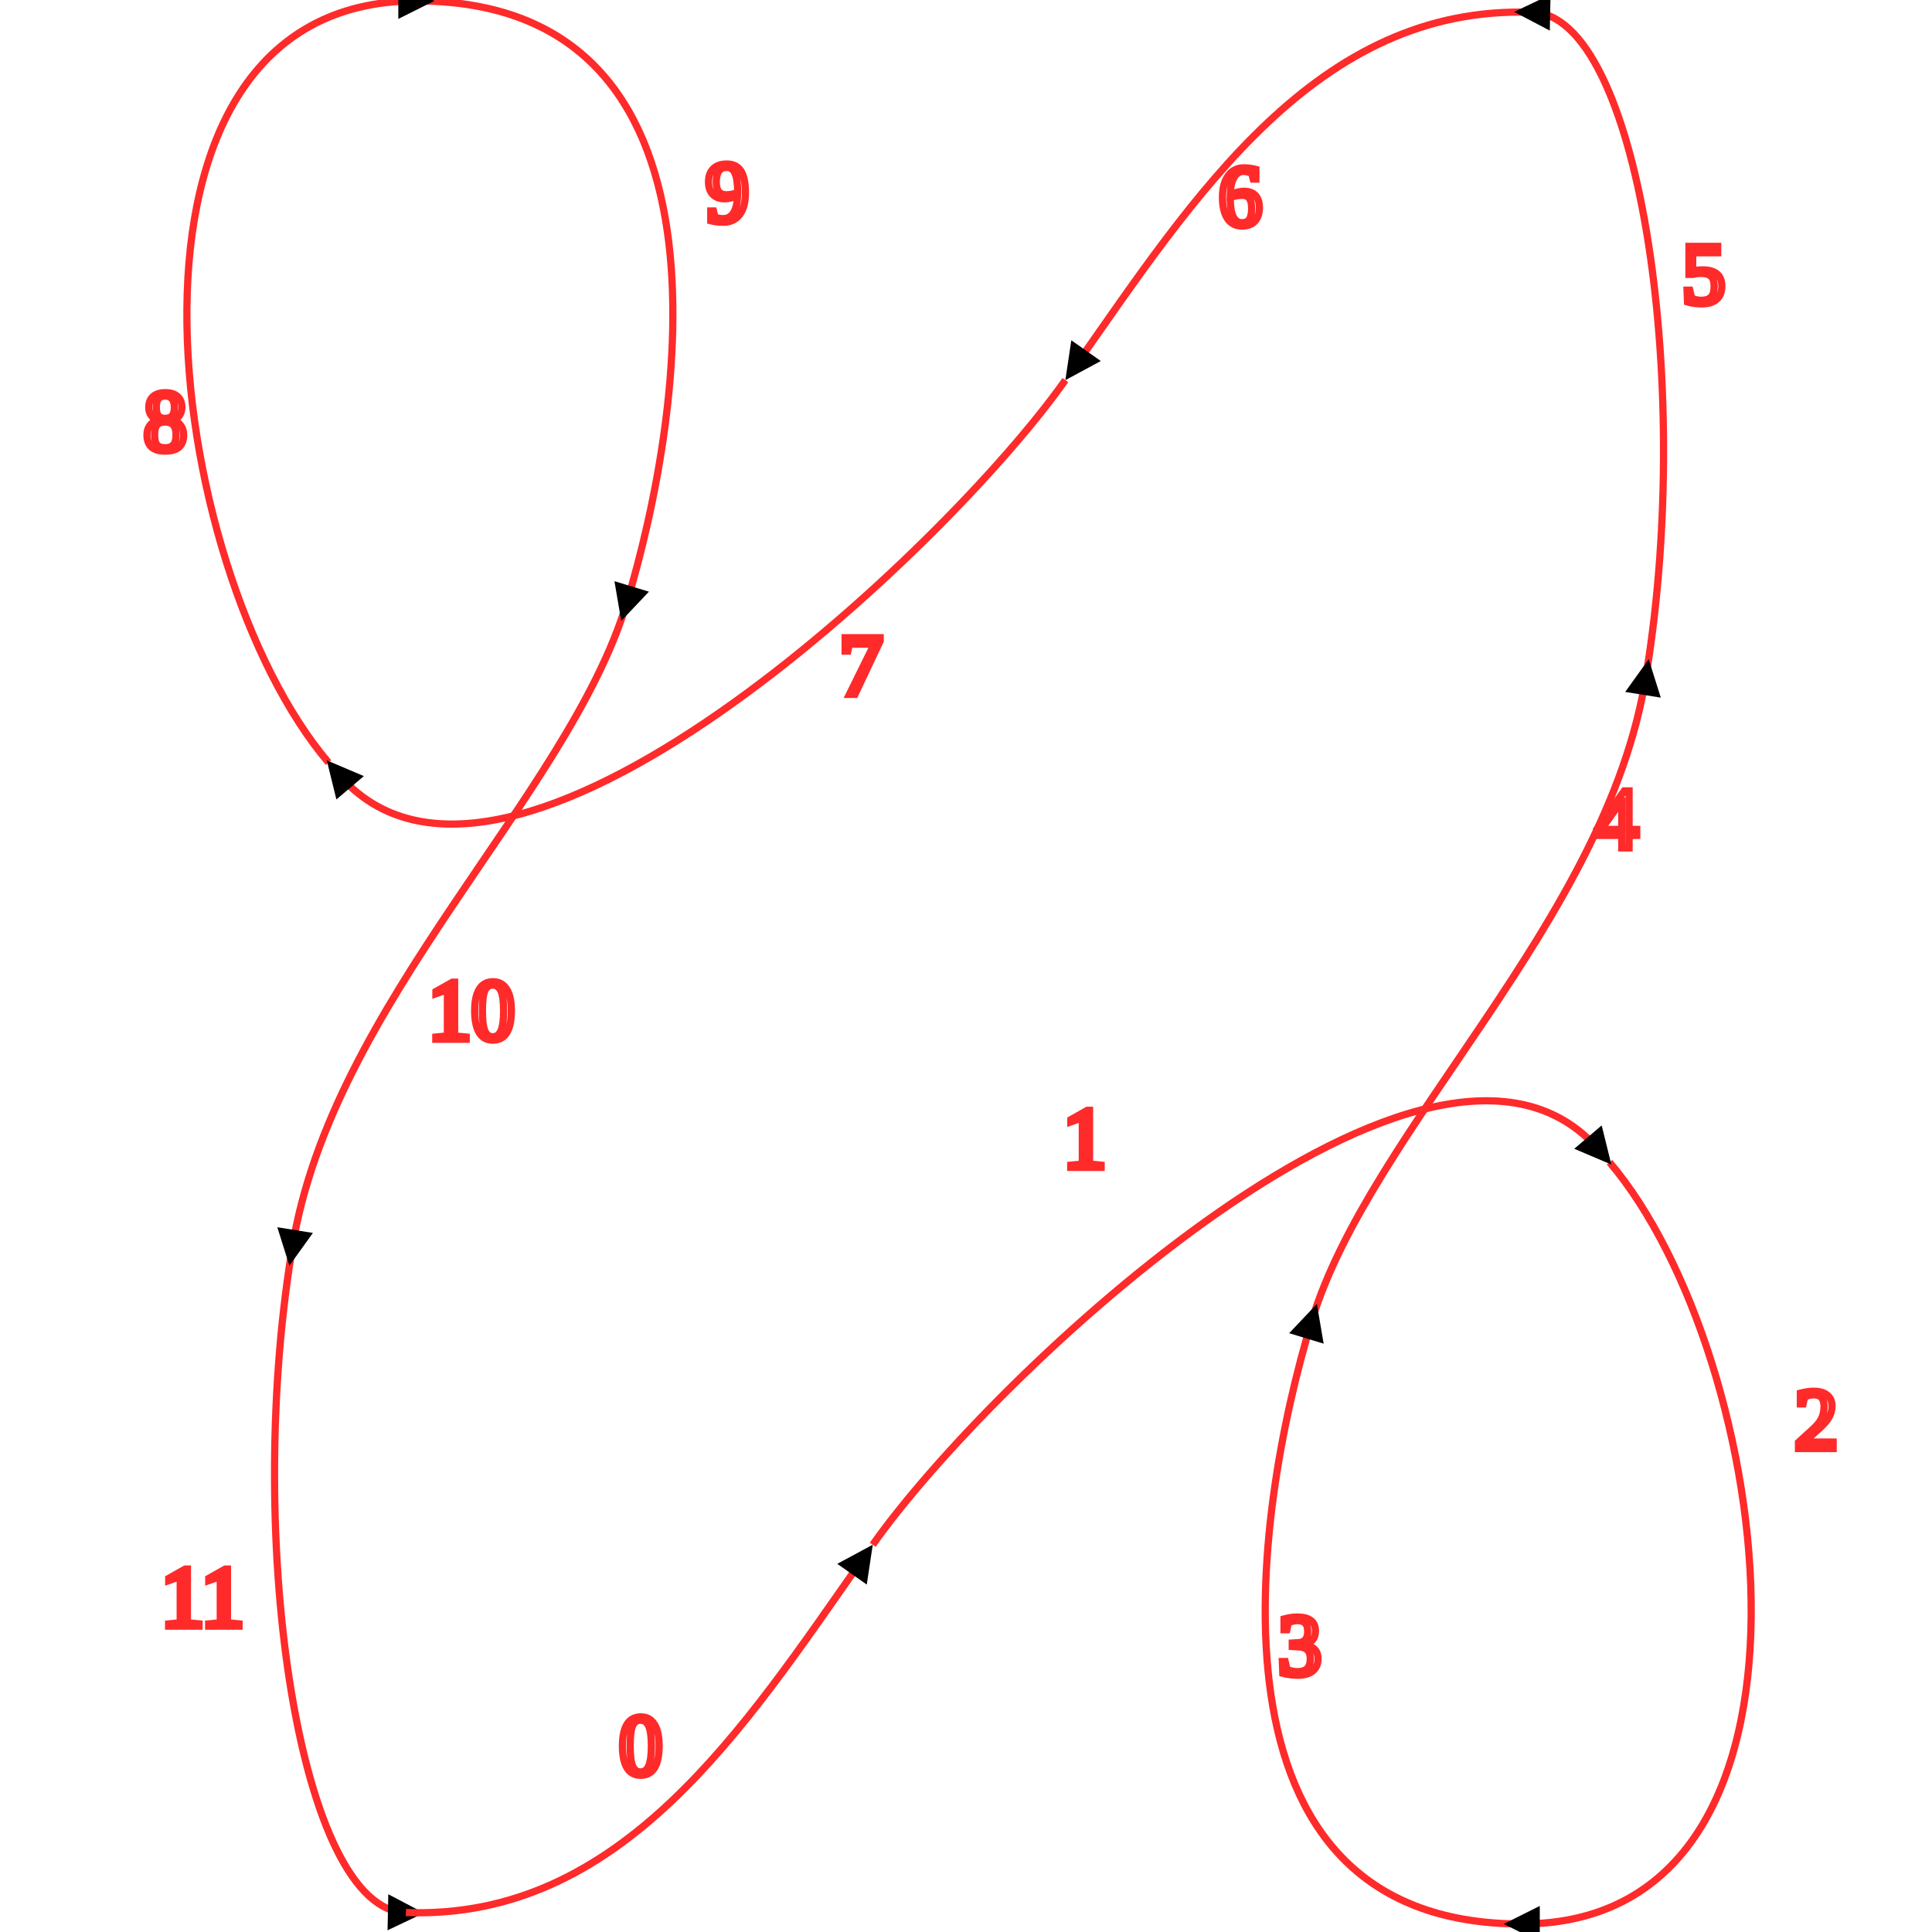
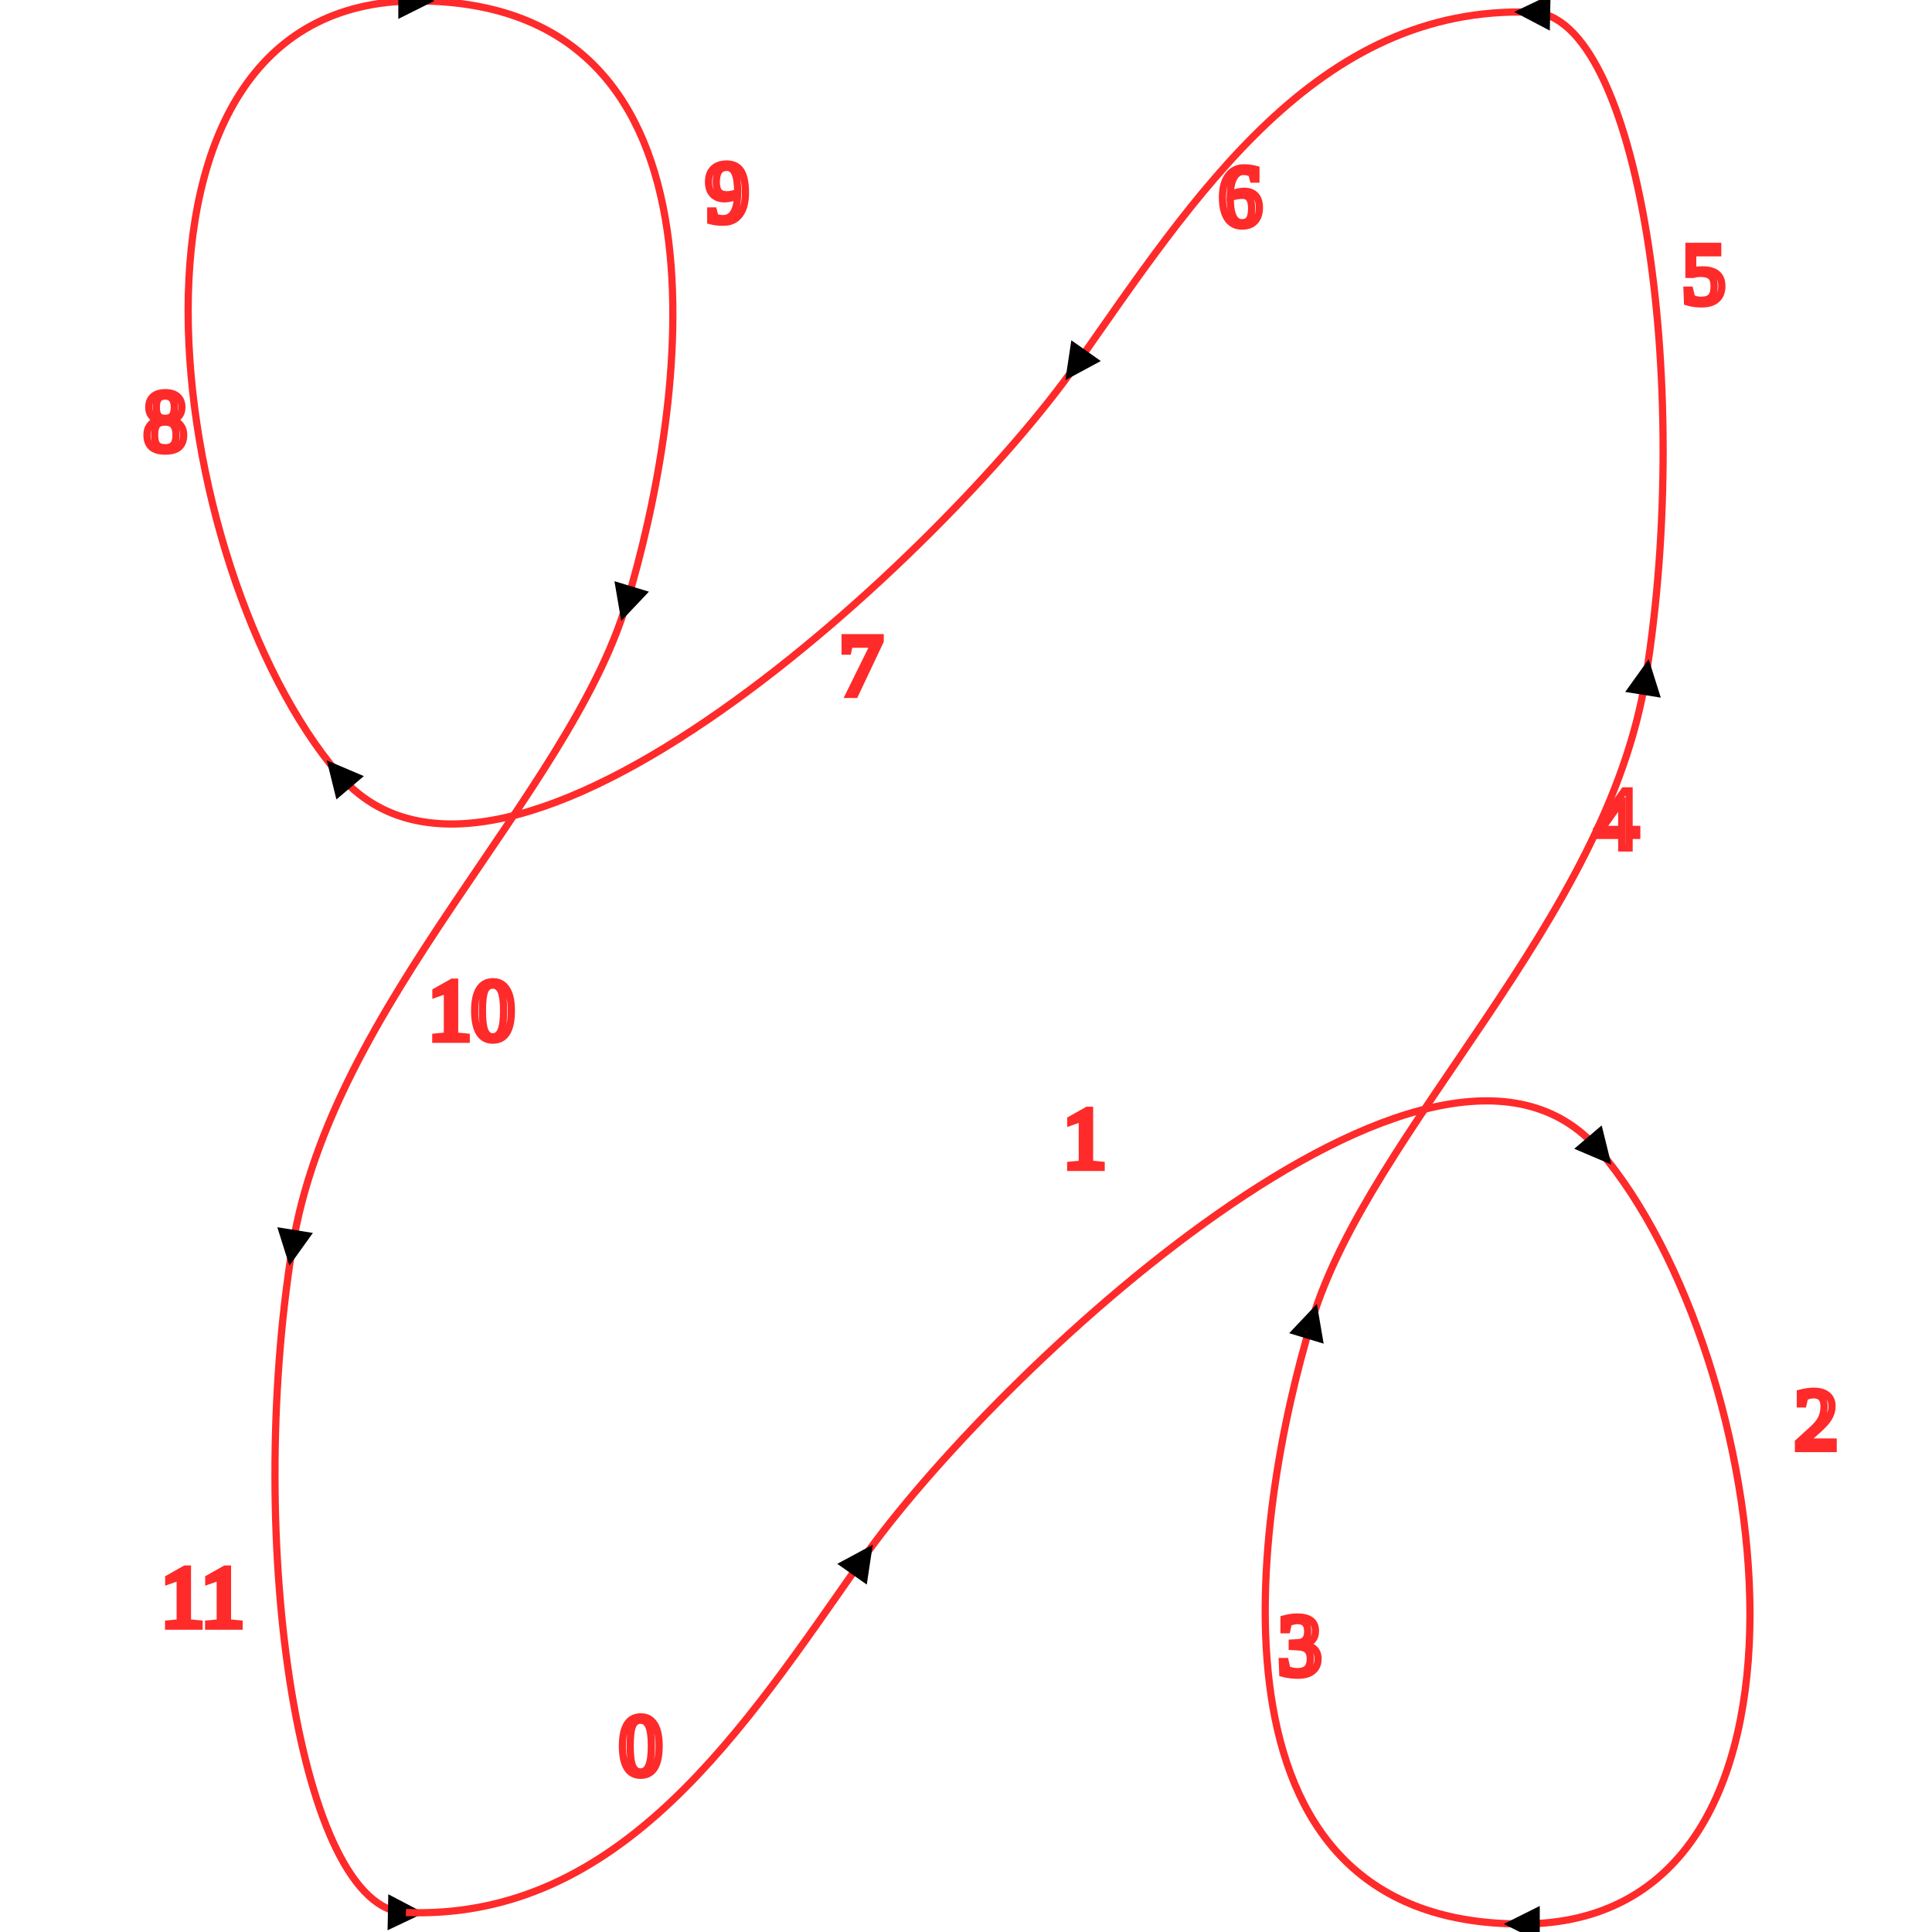
<svg xmlns="http://www.w3.org/2000/svg" version="1.1" width="268" height="268" viewBox="0 0 268 268" id="svg281">
  <g id="SvgjsG1262" transform="translate(484.5698,-0.2446333)" />
  <defs id="defs281">
    <marker markerWidth="5" markerHeight="5" refX="2.5" refY="2.5" viewBox="0 0 5 5" orient="auto" id="SvgjsMarker1000">
      <path d="M 0,0 5,2.5 0,5" fill="#d3d3d3" id="path107" />
    </marker>
    <marker markerWidth="5" markerHeight="5" refX="2.5" refY="2.5" viewBox="0 0 5 5" orient="auto" id="SvgjsMarker1024">
      <path d="M 0,0 5,2.5 0,5" fill="#000000" id="path108" />
    </marker>
    <marker markerWidth="5" markerHeight="5" refX="2.5" refY="2.5" viewBox="0 0 5 5" orient="auto" id="SvgjsMarker1025" preserveAspectRatio="xMidYMid">
      <path d="M 0,0 5,2.5 0,5" fill="#000000" id="path109" />
    </marker>
    <marker markerWidth="5" markerHeight="5" refX="2.5" refY="2.5" viewBox="0 0 5 5" orient="auto" id="SvgjsMarker1026">
      <path d="M 0,0 5,2.5 0,5" fill="#000000" id="path110" />
    </marker>
    <marker markerWidth="5" markerHeight="5" refX="2.5" refY="2.5" viewBox="0 0 5 5" orient="auto" id="SvgjsMarker1027">
      <path d="M 0,0 5,2.5 0,5" fill="#000000" id="path111" />
    </marker>
    <marker markerWidth="5" markerHeight="5" refX="2.5" refY="2.5" viewBox="0 0 5 5" orient="auto" id="SvgjsMarker1044">
      <path d="M 0,0 5,2.5 0,5" fill="#d3d3d3" id="path112" />
    </marker>
    <marker markerWidth="5" markerHeight="5" refX="2.5" refY="2.5" viewBox="0 0 5 5" orient="auto" id="SvgjsMarker1045">
      <path d="M 0,0 5,2.5 0,5" fill="#d3d3d3" id="path113" />
    </marker>
    <marker markerWidth="5" markerHeight="5" refX="2.5" refY="2.5" viewBox="0 0 5 5" orient="auto" id="SvgjsMarker1046">
      <path d="M 0,0 5,2.5 0,5" fill="#d3d3d3" id="path114" />
    </marker>
    <marker markerWidth="5" markerHeight="5" refX="2.5" refY="2.5" viewBox="0 0 5 5" orient="auto" id="SvgjsMarker1059">
      <path d="M 0,0 5,2.5 0,5" fill="#000000" id="path115" />
    </marker>
    <marker markerWidth="5" markerHeight="5" refX="2.5" refY="2.5" viewBox="0 0 5 5" orient="auto" id="SvgjsMarker1060">
      <path d="M 0,0 5,2.5 0,5" fill="#000000" id="path116" />
    </marker>
    <marker markerWidth="5" markerHeight="5" refX="2.5" refY="2.5" viewBox="0 0 5 5" orient="auto" id="SvgjsMarker1061">
      <path d="M 0,0 5,2.5 0,5" fill="#000000" id="path117" />
    </marker>
    <marker markerWidth="5" markerHeight="5" refX="2.5" refY="2.5" viewBox="0 0 5 5" orient="auto" id="SvgjsMarker1062">
      <path d="M 0,0 5,2.5 0,5" fill="#000000" id="path118" />
    </marker>
    <marker markerWidth="5" markerHeight="5" refX="2.5" refY="2.5" viewBox="0 0 5 5" orient="auto" id="SvgjsMarker1086">
      <path d="M 0,0 5,2.5 0,5" fill="#000000" id="path119" />
    </marker>
    <marker markerWidth="5" markerHeight="5" refX="2.5" refY="2.5" viewBox="0 0 5 5" orient="auto" id="SvgjsMarker1087">
      <path d="M 0,0 5,2.5 0,5" fill="#000000" id="path120" />
    </marker>
    <marker markerWidth="5" markerHeight="5" refX="2.5" refY="2.5" viewBox="0 0 5 5" orient="auto" id="SvgjsMarker1088">
      <path d="M 0,0 5,2.5 0,5" fill="#000000" id="path121" />
    </marker>
    <marker markerWidth="5" markerHeight="5" refX="2.5" refY="2.5" viewBox="0 0 5 5" orient="auto" id="SvgjsMarker1089">
      <path d="M 0,0 5,2.5 0,5" fill="#000000" id="path122" />
    </marker>
    <marker markerWidth="5" markerHeight="5" refX="2.5" refY="2.5" viewBox="0 0 5 5" orient="auto" id="SvgjsMarker1103">
      <path d="M 0,0 5,2.5 0,5" fill="#d3d3d3" id="path123" />
    </marker>
    <marker markerWidth="5" markerHeight="5" refX="2.5" refY="2.5" viewBox="0 0 5 5" orient="auto" id="SvgjsMarker1104">
      <path d="M 0,0 5,2.5 0,5" fill="#d3d3d3" id="path124" />
    </marker>
    <marker markerWidth="5" markerHeight="5" refX="2.5" refY="2.5" viewBox="0 0 5 5" orient="auto" id="SvgjsMarker1114">
      <path d="M 0,0 5,2.5 0,5" fill="#000000" id="path125" />
    </marker>
    <marker markerWidth="5" markerHeight="5" refX="2.5" refY="2.5" viewBox="0 0 5 5" orient="auto" id="SvgjsMarker1115">
      <path d="M 0,0 5,2.5 0,5" fill="#000000" id="path126" />
    </marker>
    <marker markerWidth="5" markerHeight="5" refX="2.5" refY="2.5" viewBox="0 0 5 5" orient="auto" id="SvgjsMarker1116">
      <path d="M 0,0 5,2.5 0,5" fill="#000000" id="path127" />
    </marker>
    <marker markerWidth="5" markerHeight="5" refX="2.5" refY="2.5" viewBox="0 0 5 5" orient="auto" id="SvgjsMarker1117">
      <path d="M 0,0 5,2.5 0,5" fill="#000000" id="path128" />
    </marker>
    <marker markerWidth="5" markerHeight="5" refX="2.5" refY="2.5" viewBox="0 0 5 5" orient="auto" id="SvgjsMarker1159">
      <path d="M 0,0 5,2.5 0,5" fill="#000000" id="path129" />
    </marker>
    <marker markerWidth="5" markerHeight="5" refX="2.5" refY="2.5" viewBox="0 0 5 5" orient="auto" id="SvgjsMarker1160">
      <path d="M 0,0 5,2.5 0,5" fill="#000000" id="path130" />
    </marker>
    <marker markerWidth="5" markerHeight="5" refX="2.5" refY="2.5" viewBox="0 0 5 5" orient="auto" id="SvgjsMarker1161">
      <path d="M 0,0 5,2.5 0,5" fill="#000000" id="path131" />
    </marker>
    <marker markerWidth="5" markerHeight="5" refX="2.5" refY="2.5" viewBox="0 0 5 5" orient="auto" id="SvgjsMarker1162">
      <path d="M 0,0 5,2.5 0,5" fill="#000000" id="path132" />
    </marker>
    <marker markerWidth="5" markerHeight="5" refX="2.5" refY="2.5" viewBox="0 0 5 5" orient="auto" id="SvgjsMarker1179">
      <path d="M 0,0 5,2.5 0,5" fill="#d3d3d3" id="path133" />
    </marker>
    <marker markerWidth="5" markerHeight="5" refX="2.5" refY="2.5" viewBox="0 0 5 5" orient="auto" id="SvgjsMarker1180">
      <path d="M 0,0 5,2.5 0,5" fill="#d3d3d3" id="path134" />
    </marker>
    <marker markerWidth="5" markerHeight="5" refX="2.5" refY="2.5" viewBox="0 0 5 5" orient="auto" id="SvgjsMarker1181">
      <path d="M 0,0 5,2.5 0,5" fill="#d3d3d3" id="path135" />
    </marker>
    <marker markerWidth="5" markerHeight="5" refX="2.5" refY="2.5" viewBox="0 0 5 5" orient="auto" id="SvgjsMarker1182">
      <path d="M 0,0 5,2.5 0,5" fill="#d3d3d3" id="path136" />
    </marker>
    <marker markerWidth="5" markerHeight="5" refX="2.5" refY="2.5" viewBox="0 0 5 5" orient="auto" id="SvgjsMarker1189">
      <path d="M 0,0 5,2.5 0,5" fill="#000000" id="path137" />
    </marker>
    <marker markerWidth="5" markerHeight="5" refX="2.5" refY="2.5" viewBox="0 0 5 5" orient="auto" id="SvgjsMarker1190">
      <path d="M 0,0 5,2.5 0,5" fill="#000000" id="path138" />
    </marker>
    <marker markerWidth="5" markerHeight="5" refX="2.5" refY="2.5" viewBox="0 0 5 5" orient="auto" id="SvgjsMarker1191">
      <path d="M 0,0 5,2.5 0,5" fill="#000000" id="path139" />
    </marker>
    <marker markerWidth="5" markerHeight="5" refX="2.5" refY="2.5" viewBox="0 0 5 5" orient="auto" id="SvgjsMarker1192">
      <path d="M 0,0 5,2.5 0,5" fill="#000000" id="path140" />
    </marker>
    <marker markerWidth="5" markerHeight="5" refX="2.5" refY="2.5" viewBox="0 0 5 5" orient="auto" id="SvgjsMarker1201">
      <path d="M 0,0 5,2.5 0,5" fill="#d3d3d3" id="path141" />
    </marker>
    <marker markerWidth="5" markerHeight="5" refX="2.5" refY="2.5" viewBox="0 0 5 5" orient="auto" id="SvgjsMarker1220">
      <path d="M 0,0 5,2.5 0,5" fill="#000000" id="path142" />
    </marker>
    <marker markerWidth="5" markerHeight="5" refX="2.5" refY="2.5" viewBox="0 0 5 5" orient="auto" id="SvgjsMarker1221">
      <path d="M 0,0 5,2.5 0,5" fill="#000000" id="path143" />
    </marker>
    <marker markerWidth="5" markerHeight="5" refX="2.5" refY="2.5" viewBox="0 0 5 5" orient="auto" id="SvgjsMarker1222">
      <path d="M 0,0 5,2.5 0,5" fill="#000000" id="path144" />
    </marker>
    <marker markerWidth="5" markerHeight="5" refX="2.5" refY="2.5" viewBox="0 0 5 5" orient="auto" id="SvgjsMarker1223">
      <path d="M 0,0 5,2.5 0,5" fill="#000000" id="path145" />
    </marker>
    <marker markerWidth="5" markerHeight="5" refX="2.5" refY="2.5" viewBox="0 0 5 5" orient="auto" id="SvgjsMarker1236">
      <path d="M 0,0 5,2.5 0,5" fill="#d3d3d3" id="path146" />
    </marker>
    <marker markerWidth="5" markerHeight="5" refX="2.5" refY="2.5" viewBox="0 0 5 5" orient="auto" id="SvgjsMarker1237">
      <path d="M 0,0 5,2.5 0,5" fill="#d3d3d3" id="path147" />
    </marker>
    <marker markerWidth="5" markerHeight="5" refX="2.5" refY="2.5" viewBox="0 0 5 5" orient="auto" id="SvgjsMarker1238">
      <path d="M 0,0 5,2.5 0,5" fill="#d3d3d3" id="path148" />
    </marker>
    <marker markerWidth="5" markerHeight="5" refX="2.5" refY="2.5" viewBox="0 0 5 5" orient="auto" id="SvgjsMarker1249">
      <path d="M 0,0 5,2.5 0,5" fill="#000000" id="path149" />
    </marker>
    <marker markerWidth="5" markerHeight="5" refX="2.5" refY="2.5" viewBox="0 0 5 5" orient="auto" id="SvgjsMarker1250">
      <path d="M 0,0 5,2.5 0,5" fill="#000000" id="path150" />
    </marker>
    <marker markerWidth="5" markerHeight="5" refX="2.5" refY="2.5" viewBox="0 0 5 5" orient="auto" id="SvgjsMarker1251">
      <path d="M 0,0 5,2.5 0,5" fill="#000000" id="path151" />
    </marker>
    <marker markerWidth="5" markerHeight="5" refX="2.5" refY="2.5" viewBox="0 0 5 5" orient="auto" id="SvgjsMarker1252">
      <path d="M 0,0 5,2.5 0,5" fill="#000000" id="path152" />
    </marker>
    <marker markerWidth="5" markerHeight="5" refX="2.5" refY="2.5" viewBox="0 0 5 5" orient="auto" id="SvgjsMarker1283">
      <path d="M 0,0 5,2.5 0,5" fill="#000000" id="path153" />
    </marker>
    <marker markerWidth="5" markerHeight="5" refX="2.5" refY="2.5" viewBox="0 0 5 5" orient="auto" id="SvgjsMarker1284">
      <path d="M 0,0 5,2.5 0,5" fill="#000000" id="path154" />
    </marker>
    <marker markerWidth="5" markerHeight="5" refX="2.5" refY="2.5" viewBox="0 0 5 5" orient="auto" id="SvgjsMarker1285">
      <path d="M 0,0 5,2.5 0,5" fill="#000000" id="path155" />
    </marker>
    <marker markerWidth="5" markerHeight="5" refX="2.5" refY="2.5" viewBox="0 0 5 5" orient="auto" id="SvgjsMarker1286">
      <path d="M 0,0 5,2.5 0,5" fill="#000000" id="path156" />
    </marker>
    <marker markerWidth="5" markerHeight="5" refX="2.5" refY="2.5" viewBox="0 0 5 5" orient="auto" id="SvgjsMarker1302">
      <path d="M 0,0 5,2.5 0,5" fill="#d3d3d3" id="path157" />
    </marker>
    <marker markerWidth="5" markerHeight="5" refX="2.5" refY="2.5" viewBox="0 0 5 5" orient="auto" id="SvgjsMarker1303">
      <path d="M 0,0 5,2.5 0,5" fill="#d3d3d3" id="path158" />
    </marker>
    <marker markerWidth="5" markerHeight="5" refX="2.5" refY="2.5" viewBox="0 0 5 5" orient="auto" id="SvgjsMarker1313">
      <path d="M 0,0 5,2.5 0,5" fill="#000000" id="path159" />
    </marker>
    <marker markerWidth="5" markerHeight="5" refX="2.5" refY="2.5" viewBox="0 0 5 5" orient="auto" id="SvgjsMarker1314">
      <path d="M 0,0 5,2.5 0,5" fill="#000000" id="path160" />
    </marker>
    <marker markerWidth="5" markerHeight="5" refX="2.5" refY="2.5" viewBox="0 0 5 5" orient="auto" id="SvgjsMarker1315">
      <path d="M 0,0 5,2.5 0,5" fill="#000000" id="path161" />
    </marker>
    <marker markerWidth="5" markerHeight="5" refX="2.5" refY="2.5" viewBox="0 0 5 5" orient="auto" id="SvgjsMarker1316">
      <path d="M 0,0 5,2.5 0,5" fill="#000000" id="path162" />
    </marker>
    <marker markerWidth="5" markerHeight="5" refX="2.5" refY="2.5" viewBox="0 0 5 5" orient="auto" id="SvgjsMarker1347">
      <path d="M 0,0 5,2.5 0,5" fill="#000000" id="path163" />
    </marker>
    <marker markerWidth="5" markerHeight="5" refX="2.5" refY="2.5" viewBox="0 0 5 5" orient="auto" id="SvgjsMarker1348">
      <path d="M 0,0 5,2.5 0,5" fill="#000000" id="path164" />
    </marker>
    <marker markerWidth="5" markerHeight="5" refX="2.5" refY="2.5" viewBox="0 0 5 5" orient="auto" id="SvgjsMarker1349">
      <path d="M 0,0 5,2.5 0,5" fill="#000000" id="path165" />
    </marker>
    <marker markerWidth="5" markerHeight="5" refX="2.5" refY="2.5" viewBox="0 0 5 5" orient="auto" id="SvgjsMarker1350">
      <path d="M 0,0 5,2.5 0,5" fill="#000000" id="path166" />
    </marker>
    <marker markerWidth="5" markerHeight="5" refX="2.5" refY="2.5" viewBox="0 0 5 5" orient="auto" id="SvgjsMarker1363">
      <path d="M 0,0 5,2.5 0,5" fill="#d3d3d3" id="path167" />
    </marker>
    <marker markerWidth="5" markerHeight="5" refX="2.5" refY="2.5" viewBox="0 0 5 5" orient="auto" id="SvgjsMarker1364">
      <path d="M 0,0 5,2.5 0,5" fill="#d3d3d3" id="path168" />
    </marker>
    <marker markerWidth="5" markerHeight="5" refX="2.5" refY="2.5" viewBox="0 0 5 5" orient="auto" id="SvgjsMarker1365">
      <path d="M 0,0 5,2.5 0,5" fill="#d3d3d3" id="path169" />
    </marker>
    <marker markerWidth="5" markerHeight="5" refX="2.5" refY="2.5" viewBox="0 0 5 5" orient="auto" id="SvgjsMarker1366">
      <path d="M 0,0 5,2.5 0,5" fill="#d3d3d3" id="path170" />
    </marker>
    <marker markerWidth="5" markerHeight="5" refX="2.5" refY="2.5" viewBox="0 0 5 5" orient="auto" id="SvgjsMarker1375">
      <path d="M 0,0 5,2.5 0,5" fill="#000000" id="path171" />
    </marker>
    <marker markerWidth="5" markerHeight="5" refX="2.5" refY="2.5" viewBox="0 0 5 5" orient="auto" id="SvgjsMarker1376">
      <path d="M 0,0 5,2.5 0,5" fill="#000000" id="path172" />
    </marker>
    <marker markerWidth="5" markerHeight="5" refX="2.5" refY="2.5" viewBox="0 0 5 5" orient="auto" id="SvgjsMarker1377">
      <path d="M 0,0 5,2.5 0,5" fill="#000000" id="path173" />
    </marker>
    <marker markerWidth="5" markerHeight="5" refX="2.5" refY="2.5" viewBox="0 0 5 5" orient="auto" id="SvgjsMarker1378">
      <path d="M 0,0 5,2.5 0,5" fill="#000000" id="path174" />
    </marker>
    <marker markerWidth="5" markerHeight="5" refX="2.5" refY="2.5" viewBox="0 0 5 5" orient="auto" id="SvgjsMarker1392">
      <path d="M 0,0 5,2.5 0,5" fill="#d3d3d3" id="path175" />
    </marker>
    <marker markerWidth="5" markerHeight="5" refX="2.5" refY="2.5" viewBox="0 0 5 5" orient="auto" id="SvgjsMarker1416">
      <path d="M 0,0 5,2.5 0,5" fill="#000000" id="path176" />
    </marker>
    <marker markerWidth="5" markerHeight="5" refX="2.5" refY="2.5" viewBox="0 0 5 5" orient="auto" id="SvgjsMarker1417">
      <path d="M 0,0 5,2.5 0,5" fill="#000000" id="path177" />
    </marker>
    <marker markerWidth="5" markerHeight="5" refX="2.5" refY="2.5" viewBox="0 0 5 5" orient="auto" id="SvgjsMarker1418">
      <path d="M 0,0 5,2.5 0,5" fill="#000000" id="path178" />
    </marker>
    <marker markerWidth="5" markerHeight="5" refX="2.5" refY="2.5" viewBox="0 0 5 5" orient="auto" id="SvgjsMarker1419">
      <path d="M 0,0 5,2.5 0,5" fill="#000000" id="path179" />
    </marker>
    <marker markerWidth="5" markerHeight="5" refX="2.5" refY="2.5" viewBox="0 0 5 5" orient="auto" id="SvgjsMarker1435">
      <path d="M 0,0 5,2.5 0,5" fill="#d3d3d3" id="path180" />
    </marker>
    <marker markerWidth="5" markerHeight="5" refX="2.5" refY="2.5" viewBox="0 0 5 5" orient="auto" id="SvgjsMarker1436">
      <path d="M 0,0 5,2.5 0,5" fill="#d3d3d3" id="path181" />
    </marker>
    <marker markerWidth="5" markerHeight="5" refX="2.5" refY="2.5" viewBox="0 0 5 5" orient="auto" id="SvgjsMarker1437">
      <path d="M 0,0 5,2.5 0,5" fill="#d3d3d3" id="path182" />
    </marker>
    <marker markerWidth="5" markerHeight="5" refX="2.5" refY="2.5" viewBox="0 0 5 5" orient="auto" id="SvgjsMarker1448">
      <path d="M 0,0 5,2.5 0,5" fill="#000000" id="path183" />
    </marker>
    <marker markerWidth="5" markerHeight="5" refX="2.5" refY="2.5" viewBox="0 0 5 5" orient="auto" id="SvgjsMarker1449">
      <path d="M 0,0 5,2.5 0,5" fill="#000000" id="path184" />
    </marker>
    <marker markerWidth="5" markerHeight="5" refX="2.5" refY="2.5" viewBox="0 0 5 5" orient="auto" id="SvgjsMarker1450">
      <path d="M 0,0 5,2.5 0,5" fill="#000000" id="path185" />
    </marker>
    <marker markerWidth="5" markerHeight="5" refX="2.5" refY="2.5" viewBox="0 0 5 5" orient="auto" id="SvgjsMarker1451">
      <path d="M 0,0 5,2.5 0,5" fill="#000000" id="path186" />
    </marker>
    <marker markerWidth="5" markerHeight="5" refX="2.5" refY="2.5" viewBox="0 0 5 5" orient="auto" id="SvgjsMarker1477">
      <path d="M 0,0 5,2.5 0,5" fill="#000000" id="path187" />
    </marker>
    <marker markerWidth="5" markerHeight="5" refX="2.5" refY="2.5" viewBox="0 0 5 5" orient="auto" id="SvgjsMarker1478">
      <path d="M 0,0 5,2.5 0,5" fill="#000000" id="path188" />
    </marker>
    <marker markerWidth="5" markerHeight="5" refX="2.5" refY="2.5" viewBox="0 0 5 5" orient="auto" id="SvgjsMarker1479">
      <path d="M 0,0 5,2.5 0,5" fill="#000000" id="path189" />
    </marker>
    <marker markerWidth="5" markerHeight="5" refX="2.5" refY="2.5" viewBox="0 0 5 5" orient="auto" id="SvgjsMarker1480">
      <path d="M 0,0 5,2.5 0,5" fill="#000000" id="path190" />
    </marker>
    <marker markerWidth="5" markerHeight="5" refX="2.5" refY="2.5" viewBox="0 0 5 5" orient="auto" id="SvgjsMarker1494">
      <path d="M 0,0 5,2.5 0,5" fill="#d3d3d3" id="path191" />
    </marker>
    <marker markerWidth="5" markerHeight="5" refX="2.5" refY="2.5" viewBox="0 0 5 5" orient="auto" id="SvgjsMarker1495">
      <path d="M 0,0 5,2.5 0,5" fill="#d3d3d3" id="path192" />
    </marker>
    <marker markerWidth="5" markerHeight="5" refX="2.5" refY="2.5" viewBox="0 0 5 5" orient="auto" id="SvgjsMarker1503">
      <path d="M 0,0 5,2.5 0,5" fill="#000000" id="path193" />
    </marker>
    <marker markerWidth="5" markerHeight="5" refX="2.5" refY="2.5" viewBox="0 0 5 5" orient="auto" id="SvgjsMarker1504">
      <path d="M 0,0 5,2.5 0,5" fill="#000000" id="path194" />
    </marker>
    <marker markerWidth="5" markerHeight="5" refX="2.5" refY="2.5" viewBox="0 0 5 5" orient="auto" id="SvgjsMarker1505">
      <path d="M 0,0 5,2.5 0,5" fill="#000000" id="path195" />
    </marker>
    <marker markerWidth="5" markerHeight="5" refX="2.5" refY="2.5" viewBox="0 0 5 5" orient="auto" id="SvgjsMarker1506">
      <path d="M 0,0 5,2.5 0,5" fill="#000000" id="path196" />
    </marker>
    <marker markerWidth="5" markerHeight="5" refX="2.5" refY="2.5" viewBox="0 0 5 5" orient="auto" id="SvgjsMarker1544">
      <path d="M 0,0 5,2.5 0,5" fill="#000000" id="path197" />
    </marker>
    <marker markerWidth="5" markerHeight="5" refX="2.5" refY="2.5" viewBox="0 0 5 5" orient="auto" id="SvgjsMarker1545">
      <path d="M 0,0 5,2.5 0,5" fill="#000000" id="path198" />
    </marker>
    <marker markerWidth="5" markerHeight="5" refX="2.5" refY="2.5" viewBox="0 0 5 5" orient="auto" id="SvgjsMarker1546">
      <path d="M 0,0 5,2.5 0,5" fill="#000000" id="path199" />
    </marker>
    <marker markerWidth="5" markerHeight="5" refX="2.5" refY="2.5" viewBox="0 0 5 5" orient="auto" id="SvgjsMarker1547">
      <path d="M 0,0 5,2.5 0,5" fill="#000000" id="path200" />
    </marker>
    <marker markerWidth="5" markerHeight="5" refX="2.5" refY="2.5" viewBox="0 0 5 5" orient="auto" id="SvgjsMarker1563">
      <path d="M 0,0 5,2.5 0,5" fill="#d3d3d3" id="path201" />
    </marker>
    <marker markerWidth="5" markerHeight="5" refX="2.5" refY="2.5" viewBox="0 0 5 5" orient="auto" id="SvgjsMarker1564">
      <path d="M 0,0 5,2.5 0,5" fill="#d3d3d3" id="path202" />
    </marker>
    <marker markerWidth="5" markerHeight="5" refX="2.5" refY="2.5" viewBox="0 0 5 5" orient="auto" id="SvgjsMarker1565">
      <path d="M 0,0 5,2.5 0,5" fill="#d3d3d3" id="path203" />
    </marker>
    <marker markerWidth="5" markerHeight="5" refX="2.5" refY="2.5" viewBox="0 0 5 5" orient="auto" id="SvgjsMarker1566">
      <path d="M 0,0 5,2.5 0,5" fill="#d3d3d3" id="path204" />
    </marker>
    <marker markerWidth="5" markerHeight="5" refX="2.5" refY="2.5" viewBox="0 0 5 5" orient="auto" id="SvgjsMarker1575">
      <path d="M 0,0 5,2.5 0,5" fill="#000000" id="path205" />
    </marker>
    <marker markerWidth="5" markerHeight="5" refX="2.5" refY="2.5" viewBox="0 0 5 5" orient="auto" id="SvgjsMarker1576">
      <path d="M 0,0 5,2.5 0,5" fill="#000000" id="path206" />
    </marker>
    <marker markerWidth="5" markerHeight="5" refX="2.5" refY="2.5" viewBox="0 0 5 5" orient="auto" id="SvgjsMarker1577">
      <path d="M 0,0 5,2.5 0,5" fill="#000000" id="path207" />
    </marker>
    <marker markerWidth="5" markerHeight="5" refX="2.5" refY="2.5" viewBox="0 0 5 5" orient="auto" id="SvgjsMarker1578">
      <path d="M 0,0 5,2.5 0,5" fill="#000000" id="path208" />
    </marker>
    <marker markerWidth="5" markerHeight="5" refX="2.5" refY="2.5" viewBox="0 0 5 5" orient="auto" id="SvgjsMarker1585">
      <path d="M 0,0 5,2.5 0,5" fill="#d3d3d3" id="path209" />
    </marker>
    <marker markerWidth="5" markerHeight="5" refX="2.5" refY="2.5" viewBox="0 0 5 5" orient="auto" id="SvgjsMarker1602">
      <path d="M 0,0 5,2.5 0,5" fill="#000000" id="path210" />
    </marker>
    <marker markerWidth="5" markerHeight="5" refX="2.5" refY="2.5" viewBox="0 0 5 5" orient="auto" id="SvgjsMarker1603">
      <path d="M 0,0 5,2.5 0,5" fill="#000000" id="path211" />
    </marker>
    <marker markerWidth="5" markerHeight="5" refX="2.5" refY="2.5" viewBox="0 0 5 5" orient="auto" id="SvgjsMarker1604">
      <path d="M 0,0 5,2.5 0,5" fill="#000000" id="path212" />
    </marker>
    <marker markerWidth="5" markerHeight="5" refX="2.5" refY="2.5" viewBox="0 0 5 5" orient="auto" id="SvgjsMarker1605">
      <path d="M 0,0 5,2.5 0,5" fill="#000000" id="path213" />
    </marker>
    <marker markerWidth="5" markerHeight="5" refX="2.5" refY="2.5" viewBox="0 0 5 5" orient="auto" id="SvgjsMarker1620">
      <path d="M 0,0 5,2.5 0,5" fill="#d3d3d3" id="path214" />
    </marker>
    <marker markerWidth="5" markerHeight="5" refX="2.5" refY="2.5" viewBox="0 0 5 5" orient="auto" id="SvgjsMarker1621">
      <path d="M 0,0 5,2.5 0,5" fill="#d3d3d3" id="path215" />
    </marker>
    <marker markerWidth="5" markerHeight="5" refX="2.5" refY="2.5" viewBox="0 0 5 5" orient="auto" id="SvgjsMarker1622">
      <path d="M 0,0 5,2.5 0,5" fill="#d3d3d3" id="path216" />
    </marker>
    <marker markerWidth="5" markerHeight="5" refX="2.5" refY="2.5" viewBox="0 0 5 5" orient="auto" id="SvgjsMarker1635">
      <path d="M 0,0 5,2.5 0,5" fill="#000000" id="path217" />
    </marker>
    <marker markerWidth="5" markerHeight="5" refX="2.5" refY="2.5" viewBox="0 0 5 5" orient="auto" id="SvgjsMarker1636">
      <path d="M 0,0 5,2.5 0,5" fill="#000000" id="path218" />
    </marker>
    <marker markerWidth="5" markerHeight="5" refX="2.5" refY="2.5" viewBox="0 0 5 5" orient="auto" id="SvgjsMarker1637">
      <path d="M 0,0 5,2.5 0,5" fill="#000000" id="path219" />
    </marker>
    <marker markerWidth="5" markerHeight="5" refX="2.5" refY="2.5" viewBox="0 0 5 5" orient="auto" id="SvgjsMarker1638">
      <path d="M 0,0 5,2.5 0,5" fill="#000000" id="path220" />
    </marker>
    <marker markerWidth="5" markerHeight="5" refX="2.5" refY="2.5" viewBox="0 0 5 5" orient="auto" id="SvgjsMarker1674">
      <path d="M 0,0 5,2.5 0,5" fill="#000000" id="path221" />
    </marker>
    <marker markerWidth="5" markerHeight="5" refX="2.5" refY="2.5" viewBox="0 0 5 5" orient="auto" id="SvgjsMarker1675">
      <path d="M 0,0 5,2.5 0,5" fill="#000000" id="path222" />
    </marker>
    <marker markerWidth="5" markerHeight="5" refX="2.5" refY="2.5" viewBox="0 0 5 5" orient="auto" id="SvgjsMarker1676">
      <path d="M 0,0 5,2.5 0,5" fill="#000000" id="path223" />
    </marker>
    <marker markerWidth="5" markerHeight="5" refX="2.5" refY="2.5" viewBox="0 0 5 5" orient="auto" id="SvgjsMarker1677">
      <path d="M 0,0 5,2.5 0,5" fill="#000000" id="path224" />
    </marker>
    <marker markerWidth="5" markerHeight="5" refX="2.5" refY="2.5" viewBox="0 0 5 5" orient="auto" id="SvgjsMarker1694">
      <path d="M 0,0 5,2.5 0,5" fill="#d3d3d3" id="path225" />
    </marker>
    <marker markerWidth="5" markerHeight="5" refX="2.5" refY="2.5" viewBox="0 0 5 5" orient="auto" id="SvgjsMarker1695">
      <path d="M 0,0 5,2.5 0,5" fill="#d3d3d3" id="path226" />
    </marker>
    <marker markerWidth="5" markerHeight="5" refX="2.5" refY="2.5" viewBox="0 0 5 5" orient="auto" id="SvgjsMarker1703">
      <path d="M 0,0 5,2.5 0,5" fill="#000000" id="path227" />
    </marker>
    <marker markerWidth="5" markerHeight="5" refX="2.5" refY="2.5" viewBox="0 0 5 5" orient="auto" id="SvgjsMarker1704">
      <path d="M 0,0 5,2.5 0,5" fill="#000000" id="path228" />
    </marker>
    <marker markerWidth="5" markerHeight="5" refX="2.5" refY="2.5" viewBox="0 0 5 5" orient="auto" id="SvgjsMarker1705">
      <path d="M 0,0 5,2.5 0,5" fill="#000000" id="path229" />
    </marker>
    <marker markerWidth="5" markerHeight="5" refX="2.5" refY="2.5" viewBox="0 0 5 5" orient="auto" id="SvgjsMarker1706">
      <path d="M 0,0 5,2.5 0,5" fill="#000000" id="path230" />
    </marker>
    <marker markerWidth="5" markerHeight="5" refX="2.5" refY="2.5" viewBox="0 0 5 5" orient="auto" id="SvgjsMarker1738">
      <path d="M 0,0 5,2.5 0,5" fill="#000000" id="path231" />
    </marker>
    <marker markerWidth="5" markerHeight="5" refX="2.5" refY="2.5" viewBox="0 0 5 5" orient="auto" id="SvgjsMarker1739">
      <path d="M 0,0 5,2.5 0,5" fill="#000000" id="path232" />
    </marker>
    <marker markerWidth="5" markerHeight="5" refX="2.5" refY="2.5" viewBox="0 0 5 5" orient="auto" id="SvgjsMarker1740">
      <path d="M 0,0 5,2.5 0,5" fill="#000000" id="path233" />
    </marker>
    <marker markerWidth="5" markerHeight="5" refX="2.5" refY="2.5" viewBox="0 0 5 5" orient="auto" id="SvgjsMarker1741">
      <path d="M 0,0 5,2.5 0,5" fill="#000000" id="path234" />
    </marker>
    <marker markerWidth="5" markerHeight="5" refX="2.5" refY="2.5" viewBox="0 0 5 5" orient="auto" id="SvgjsMarker1754">
      <path d="M 0,0 5,2.5 0,5" fill="#d3d3d3" id="path235" />
    </marker>
    <marker markerWidth="5" markerHeight="5" refX="2.5" refY="2.5" viewBox="0 0 5 5" orient="auto" id="SvgjsMarker1755">
      <path d="M 0,0 5,2.5 0,5" fill="#d3d3d3" id="path236" />
    </marker>
    <marker markerWidth="5" markerHeight="5" refX="2.5" refY="2.5" viewBox="0 0 5 5" orient="auto" id="SvgjsMarker1756">
      <path d="M 0,0 5,2.5 0,5" fill="#d3d3d3" id="path237" />
    </marker>
    <marker markerWidth="5" markerHeight="5" refX="2.5" refY="2.5" viewBox="0 0 5 5" orient="auto" id="SvgjsMarker1757">
      <path d="M 0,0 5,2.5 0,5" fill="#d3d3d3" id="path238" />
    </marker>
    <marker markerWidth="5" markerHeight="5" refX="2.5" refY="2.5" viewBox="0 0 5 5" orient="auto" id="SvgjsMarker1764">
      <path d="M 0,0 5,2.5 0,5" fill="#000000" id="path239" />
    </marker>
    <marker markerWidth="5" markerHeight="5" refX="2.5" refY="2.5" viewBox="0 0 5 5" orient="auto" id="SvgjsMarker1765">
      <path d="M 0,0 5,2.5 0,5" fill="#000000" id="path240" />
    </marker>
    <marker markerWidth="5" markerHeight="5" refX="2.5" refY="2.5" viewBox="0 0 5 5" orient="auto" id="SvgjsMarker1766">
      <path d="M 0,0 5,2.5 0,5" fill="#000000" id="path241" />
    </marker>
    <marker markerWidth="5" markerHeight="5" refX="2.5" refY="2.5" viewBox="0 0 5 5" orient="auto" id="SvgjsMarker1767">
      <path d="M 0,0 5,2.5 0,5" fill="#000000" id="path242" />
    </marker>
    <marker markerWidth="5" markerHeight="5" refX="2.5" refY="2.5" viewBox="0 0 5 5" orient="auto" id="SvgjsMarker1776">
      <path d="M 0,0 5,2.5 0,5" fill="#d3d3d3" id="path243" />
    </marker>
    <marker markerWidth="5" markerHeight="5" refX="2.5" refY="2.5" viewBox="0 0 5 5" orient="auto" id="SvgjsMarker1800">
      <path d="M 0,0 5,2.5 0,5" fill="#000000" id="path244" />
    </marker>
    <marker markerWidth="5" markerHeight="5" refX="2.5" refY="2.5" viewBox="0 0 5 5" orient="auto" id="SvgjsMarker1801">
      <path d="M 0,0 5,2.5 0,5" fill="#000000" id="path245" />
    </marker>
    <marker markerWidth="5" markerHeight="5" refX="2.5" refY="2.5" viewBox="0 0 5 5" orient="auto" id="SvgjsMarker1802">
      <path d="M 0,0 5,2.5 0,5" fill="#000000" id="path246" />
    </marker>
    <marker markerWidth="5" markerHeight="5" refX="2.5" refY="2.5" viewBox="0 0 5 5" orient="auto" id="SvgjsMarker1803">
      <path d="M 0,0 5,2.5 0,5" fill="#000000" id="path247" />
    </marker>
    <marker markerWidth="5" markerHeight="5" refX="2.5" refY="2.5" viewBox="0 0 5 5" orient="auto" id="SvgjsMarker1819">
      <path d="M 0,0 5,2.5 0,5" fill="#d3d3d3" id="path248" />
    </marker>
    <marker markerWidth="5" markerHeight="5" refX="2.5" refY="2.5" viewBox="0 0 5 5" orient="auto" id="SvgjsMarker1820">
      <path d="M 0,0 5,2.5 0,5" fill="#d3d3d3" id="path249" />
    </marker>
    <marker markerWidth="5" markerHeight="5" refX="2.5" refY="2.5" viewBox="0 0 5 5" orient="auto" id="SvgjsMarker1821">
      <path d="M 0,0 5,2.5 0,5" fill="#d3d3d3" id="path250" />
    </marker>
    <marker markerWidth="5" markerHeight="5" refX="2.5" refY="2.5" viewBox="0 0 5 5" orient="auto" id="SvgjsMarker1834">
      <path d="M 0,0 5,2.5 0,5" fill="#000000" id="path251" />
    </marker>
    <marker markerWidth="5" markerHeight="5" refX="2.5" refY="2.5" viewBox="0 0 5 5" orient="auto" id="SvgjsMarker1835">
      <path d="M 0,0 5,2.5 0,5" fill="#000000" id="path252" />
    </marker>
    <marker markerWidth="5" markerHeight="5" refX="2.5" refY="2.5" viewBox="0 0 5 5" orient="auto" id="SvgjsMarker1836">
      <path d="M 0,0 5,2.5 0,5" fill="#000000" id="path253" />
    </marker>
    <marker markerWidth="5" markerHeight="5" refX="2.5" refY="2.5" viewBox="0 0 5 5" orient="auto" id="SvgjsMarker1837">
      <path d="M 0,0 5,2.5 0,5" fill="#000000" id="path254" />
    </marker>
    <marker markerWidth="5" markerHeight="5" refX="2.5" refY="2.5" viewBox="0 0 5 5" orient="auto" id="SvgjsMarker1862">
      <path d="M 0,0 5,2.5 0,5" fill="#000000" id="path255" />
    </marker>
    <marker markerWidth="5" markerHeight="5" refX="2.5" refY="2.5" viewBox="0 0 5 5" orient="auto" id="SvgjsMarker1863">
      <path d="M 0,0 5,2.5 0,5" fill="#000000" id="path256" />
    </marker>
    <marker markerWidth="5" markerHeight="5" refX="2.5" refY="2.5" viewBox="0 0 5 5" orient="auto" id="SvgjsMarker1864">
      <path d="M 0,0 5,2.5 0,5" fill="#000000" id="path257" />
    </marker>
    <marker markerWidth="5" markerHeight="5" refX="2.5" refY="2.5" viewBox="0 0 5 5" orient="auto" id="SvgjsMarker1865">
      <path d="M 0,0 5,2.5 0,5" fill="#000000" id="path258" />
    </marker>
    <marker markerWidth="5" markerHeight="5" refX="2.5" refY="2.5" viewBox="0 0 5 5" orient="auto" id="SvgjsMarker1878">
      <path d="M 0,0 5,2.5 0,5" fill="#d3d3d3" id="path259" />
    </marker>
    <marker markerWidth="5" markerHeight="5" refX="2.5" refY="2.5" viewBox="0 0 5 5" orient="auto" id="SvgjsMarker1879">
      <path d="M 0,0 5,2.5 0,5" fill="#d3d3d3" id="path260" />
    </marker>
    <marker markerWidth="5" markerHeight="5" refX="2.5" refY="2.5" viewBox="0 0 5 5" orient="auto" id="SvgjsMarker1889">
      <path d="M 0,0 5,2.5 0,5" fill="#000000" id="path261" />
    </marker>
    <marker markerWidth="5" markerHeight="5" refX="2.5" refY="2.5" viewBox="0 0 5 5" orient="auto" id="SvgjsMarker1890">
      <path d="M 0,0 5,2.5 0,5" fill="#000000" id="path262" />
    </marker>
    <marker markerWidth="5" markerHeight="5" refX="2.5" refY="2.5" viewBox="0 0 5 5" orient="auto" id="SvgjsMarker1891">
      <path d="M 0,0 5,2.5 0,5" fill="#000000" id="path263" />
    </marker>
    <marker markerWidth="5" markerHeight="5" refX="2.5" refY="2.5" viewBox="0 0 5 5" orient="auto" id="SvgjsMarker1892">
      <path d="M 0,0 5,2.5 0,5" fill="#000000" id="path264" />
    </marker>
    <marker markerWidth="5" markerHeight="5" refX="2.5" refY="2.5" viewBox="0 0 5 5" orient="auto" id="SvgjsMarker1935">
      <path d="M 0,0 5,2.5 0,5" fill="#000000" id="path265" />
    </marker>
    <marker markerWidth="5" markerHeight="5" refX="2.5" refY="2.5" viewBox="0 0 5 5" orient="auto" id="SvgjsMarker1936">
      <path d="M 0,0 5,2.5 0,5" fill="#000000" id="path266" />
    </marker>
    <marker markerWidth="5" markerHeight="5" refX="2.5" refY="2.5" viewBox="0 0 5 5" orient="auto" id="SvgjsMarker1937">
      <path d="M 0,0 5,2.5 0,5" fill="#000000" id="path267" />
    </marker>
    <marker markerWidth="5" markerHeight="5" refX="2.5" refY="2.5" viewBox="0 0 5 5" orient="auto" id="SvgjsMarker1938">
      <path d="M 0,0 5,2.5 0,5" fill="#000000" id="path268" />
    </marker>
    <marker markerWidth="5" markerHeight="5" refX="2.5" refY="2.5" viewBox="0 0 5 5" orient="auto" id="SvgjsMarker1954">
      <path d="M 0,0 5,2.5 0,5" fill="#d3d3d3" id="path269" />
    </marker>
    <marker markerWidth="5" markerHeight="5" refX="2.5" refY="2.5" viewBox="0 0 5 5" orient="auto" id="SvgjsMarker1955">
      <path d="M 0,0 5,2.5 0,5" fill="#d3d3d3" id="path270" />
    </marker>
    <marker markerWidth="5" markerHeight="5" refX="2.5" refY="2.5" viewBox="0 0 5 5" orient="auto" id="SvgjsMarker1956">
      <path d="M 0,0 5,2.5 0,5" fill="#d3d3d3" id="path271" />
    </marker>
    <marker markerWidth="5" markerHeight="5" refX="2.5" refY="2.5" viewBox="0 0 5 5" orient="auto" id="SvgjsMarker1957">
      <path d="M 0,0 5,2.5 0,5" fill="#d3d3d3" id="path272" />
    </marker>
    <marker markerWidth="5" markerHeight="5" refX="2.5" refY="2.5" viewBox="0 0 5 5" orient="auto" id="SvgjsMarker1964">
      <path d="M 0,0 5,2.5 0,5" fill="#000000" id="path273" />
    </marker>
    <marker markerWidth="5" markerHeight="5" refX="2.5" refY="2.5" viewBox="0 0 5 5" orient="auto" id="SvgjsMarker1965">
      <path d="M 0,0 5,2.5 0,5" fill="#000000" id="path274" />
    </marker>
    <marker markerWidth="5" markerHeight="5" refX="2.5" refY="2.5" viewBox="0 0 5 5" orient="auto" id="SvgjsMarker1966">
      <path d="M 0,0 5,2.5 0,5" fill="#000000" id="path275" />
    </marker>
    <marker markerWidth="5" markerHeight="5" refX="2.5" refY="2.5" viewBox="0 0 5 5" orient="auto" id="SvgjsMarker1967">
      <path d="M 0,0 5,2.5 0,5" fill="#000000" id="path276" />
    </marker>
    <marker markerWidth="5" markerHeight="5" refX="2.5" refY="2.5" viewBox="0 0 5 5" orient="auto" id="SvgjsMarker1975">
      <path d="M 0,0 5,2.5 0,5" fill="#d3d3d3" id="path277" />
    </marker>
    <marker markerWidth="5" markerHeight="5" refX="2.5" refY="2.5" viewBox="0 0 5 5" orient="auto" id="SvgjsMarker1994">
      <path d="M 0,0 5,2.5 0,5" fill="#000000" id="path278" />
    </marker>
    <marker markerWidth="5" markerHeight="5" refX="2.5" refY="2.5" viewBox="0 0 5 5" orient="auto" id="SvgjsMarker1995">
      <path d="M 0,0 5,2.5 0,5" fill="#000000" id="path279" />
    </marker>
    <marker markerWidth="5" markerHeight="5" refX="2.5" refY="2.5" viewBox="0 0 5 5" orient="auto" id="SvgjsMarker1996">
      <path d="M 0,0 5,2.5 0,5" fill="#000000" id="path280" />
    </marker>
    <marker markerWidth="5" markerHeight="5" refX="2.5" refY="2.5" viewBox="0 0 5 5" orient="auto" id="SvgjsMarker1997">
      <path d="M 0,0 5,2.5 0,5" fill="#000000" id="path281" />
    </marker>
    <marker markerWidth="5" markerHeight="5" refX="2.5" refY="2.5" viewBox="0 0 5 5" orient="auto" id="SvgjsMarker1025-3" preserveAspectRatio="xMidYMid">
      <path d="M 0,0 5,2.5 0,5" fill="black" id="path109-6" />
    </marker>
    <marker markerWidth="5" markerHeight="5" refX="2.5" refY="2.5" viewBox="0 0 5 5" orient="auto" id="marker1" preserveAspectRatio="xMidYMid">
      <path d="M 0,0 5,2.5 0,5" fill="black" id="path1" />
    </marker>
    <marker markerWidth="5" markerHeight="5" refX="2.5" refY="2.5" viewBox="0 0 5 5" orient="auto" id="marker2" preserveAspectRatio="xMidYMid">
      <path d="M 0,0 5,2.5 0,5" fill="black" id="path2-7" />
    </marker>
    <marker markerWidth="5" markerHeight="5" refX="2.5" refY="2.5" viewBox="0 0 5 5" orient="auto" id="marker3" preserveAspectRatio="xMidYMid">
      <path d="M 0,0 5,2.5 0,5" fill="black" id="path3" />
    </marker>
    <marker markerWidth="5" markerHeight="5" refX="2.5" refY="2.5" viewBox="0 0 5 5" orient="auto" id="marker4" preserveAspectRatio="xMidYMid">
      <path d="M 0,0 5,2.5 0,5" fill="black" id="path4" />
    </marker>
    <marker markerWidth="5" markerHeight="5" refX="2.5" refY="2.5" viewBox="0 0 5 5" orient="auto" id="marker5" preserveAspectRatio="xMidYMid">
      <path d="M 0,0 5,2.5 0,5" fill="black" id="path5" />
    </marker>
  </defs>
  <g id="layer1">
-     <path d="M 40.402,173.957 C 33.915,214.418 41.623,265.018 56.311,265.314" id="path11-3" style="fill:none;stroke:#ff2a2a;stroke-opacity:1;marker-end:url(#SvgjsMarker1025-3)" />
+     <path d="M 40.54,173.101 C 33.915,214.418 41.623,265.018 56.311,265.314" id="path11-3" style="fill:none;stroke:#ff2a2a;stroke-opacity:1;marker-end:url(#SvgjsMarker1025-3)" />
    <path d="M 86.9,83.741 C 78.758,110.566 45.978,139.182 40.54,173.101" id="path10-5" style="fill:none;stroke:#ff2a2a;stroke-opacity:1;marker-end:url(#SvgjsMarker1025-3)" />
    <path d="M 57.752,0.125 C 103.509,0.125 95.041,56.915 86.9,83.741" id="path9-6" style="fill:none;stroke:#ff2a2a;stroke-opacity:1;marker-end:url(#SvgjsMarker1025-3)" />
-     <path d="M 45.578,105.788 C 22.699,78.91 11.996,0.125 57.752,0.125" id="path8-2" style="fill:none;stroke:#ff2a2a;stroke-opacity:1;marker-end:url(#SvgjsMarker1025-3)" />
-     <path style="fill:none;stroke:#ff2a2a;stroke-opacity:1;marker-end:url(#SvgjsMarker1025)" d="M 147.782,52.725 C 131.424,75.995 69.827,134.253 46.949,107.375" id="path2" />
-     <path style="fill:none;stroke:#ff2a2a;stroke-opacity:1;marker-end:url(#SvgjsMarker1025)" d="M 212.543,1.712 C 182.604,0.608 165.576,27.419 149.218,50.688" id="path89-3" />
-     <path d="M 228.444,93.054 C 234.931,52.593 227.223,1.992 212.535,1.697" id="path11" style="fill:none;stroke:#ff2a2a;stroke-opacity:1;marker-end:url(#SvgjsMarker1025)" />
+     <path d="M 46.949,107.375 C 22.699,78.91 11.996,0.125 57.752,0.125" id="path8-2" style="fill:none;stroke:#ff2a2a;stroke-opacity:1;marker-end:url(#SvgjsMarker1025-3)" />
+     <path style="fill:none;stroke:#ff2a2a;stroke-opacity:1;marker-end:url(#SvgjsMarker1025)" d="M 149.218,50.688 C 131.424,75.995 69.827,134.253 46.949,107.375" id="path2" />
+     <path style="fill:none;stroke:#ff2a2a;stroke-opacity:1;marker-end:url(#SvgjsMarker1025)" d="M 212.535,1.697 C 182.604,0.608 165.576,27.419 149.218,50.688" id="path89-3" />
+     <path d="M 228.306,93.91 C 234.931,52.593 227.223,1.992 212.535,1.697" id="path11" style="fill:none;stroke:#ff2a2a;stroke-opacity:1;marker-end:url(#SvgjsMarker1025)" />
    <path d="M 181.946,183.27 C 190.088,156.445 222.868,127.829 228.306,93.91" id="path10" style="fill:none;stroke:#ff2a2a;stroke-opacity:1;marker-end:url(#SvgjsMarker1025)" />
    <path d="M 211.093,266.886 C 165.337,266.886 173.805,210.096 181.946,183.27" id="path9" style="fill:none;stroke:#ff2a2a;stroke-opacity:1;marker-end:url(#SvgjsMarker1025)" />
-     <path d="M 223.268,161.223 C 246.147,188.101 256.85,266.886 211.093,266.886" id="path8" style="fill:none;stroke:#ff2a2a;stroke-opacity:1;marker-end:url(#SvgjsMarker1025)" />
-     <path style="fill:none;stroke:#ff2a2a;stroke-opacity:1;marker-end:url(#SvgjsMarker1025-3)" d="M 121.064,214.286 C 137.422,191.016 199.019,132.758 221.897,159.636" id="path6" />
+     <path d="M 221.897,159.636 C 246.147,188.101 256.85,266.886 211.093,266.886" id="path8" style="fill:none;stroke:#ff2a2a;stroke-opacity:1;marker-end:url(#SvgjsMarker1025)" />
+     <path style="fill:none;stroke:#ff2a2a;stroke-opacity:1;marker-end:url(#SvgjsMarker1025-3)" d="M 119.628,216.322 C 137.422,191.016 199.019,132.758 221.897,159.636" id="path6" />
    <path style="fill:none;stroke:#ff2a2a;stroke-opacity:1;marker-end:url(#SvgjsMarker1025-3)" d="M 56.302,265.299 C 86.241,266.402 103.27,239.592 119.628,216.322" id="path89-3-5" />
    <text xml:space="preserve" style="fill:none;stroke:#ff2a2a;stroke-opacity:1" x="85.887" y="246.14" id="text11">
      <tspan id="tspan11" x="85.887" y="246.14">0</tspan>
    </text>
    <text xml:space="preserve" style="fill:none;stroke:#ff2a2a;stroke-opacity:1" x="147.463" y="161.934" id="text12">
      <tspan id="tspan12" x="147.463" y="161.934">1</tspan>
    </text>
    <text xml:space="preserve" style="fill:none;stroke:#ff2a2a;stroke-opacity:1" x="248.946" y="200.934" id="text13">
      <tspan id="tspan13" x="248.946" y="200.934">2</tspan>
    </text>
    <text xml:space="preserve" style="fill:none;stroke:#ff2a2a;stroke-opacity:1" x="177.304" y="232.254" id="text14">
      <tspan id="tspan14" x="177.304" y="232.254">3</tspan>
    </text>
    <text xml:space="preserve" style="fill:none;stroke:#ff2a2a;stroke-opacity:1" x="221.23" y="117.619" id="text15">
      <tspan id="tspan15" x="221.23" y="117.619">4</tspan>
    </text>
    <text xml:space="preserve" style="fill:none;stroke:#ff2a2a;stroke-opacity:1" x="233.32" y="42.035" id="text16">
      <tspan id="tspan16" x="233.32" y="42.035">5</tspan>
    </text>
    <text xml:space="preserve" style="fill:none;stroke:#ff2a2a;stroke-opacity:1" x="169.057" y="31.234" id="text17">
      <tspan id="tspan17" x="169.057" y="31.234">6</tspan>
    </text>
    <text xml:space="preserve" style="fill:none;stroke:#ff2a2a;stroke-opacity:1" x="116.436" y="96.32" id="text18">
      <tspan id="tspan18" x="116.436" y="96.32">7</tspan>
    </text>
    <text xml:space="preserve" style="fill:none;stroke:#ff2a2a;stroke-opacity:1" x="19.935" y="62.45" id="text19">
      <tspan id="tspan19" x="19.935" y="62.45">8</tspan>
    </text>
    <text xml:space="preserve" style="fill:none;stroke:#ff2a2a;stroke-opacity:1" x="97.889" y="30.7" id="text20">
      <tspan id="tspan20" x="97.889" y="30.7">9</tspan>
    </text>
    <text xml:space="preserve" style="fill:none;stroke:#ff2a2a;stroke-opacity:1" x="59.39" y="144.163" id="text21">
      <tspan id="tspan21" x="59.39" y="144.163">10</tspan>
    </text>
    <text xml:space="preserve" style="fill:none;stroke:#ff2a2a;stroke-opacity:1" x="22.327" y="225.57" id="text22">
      <tspan id="tspan22" x="22.327" y="225.57">11</tspan>
    </text>
  </g>
</svg>
